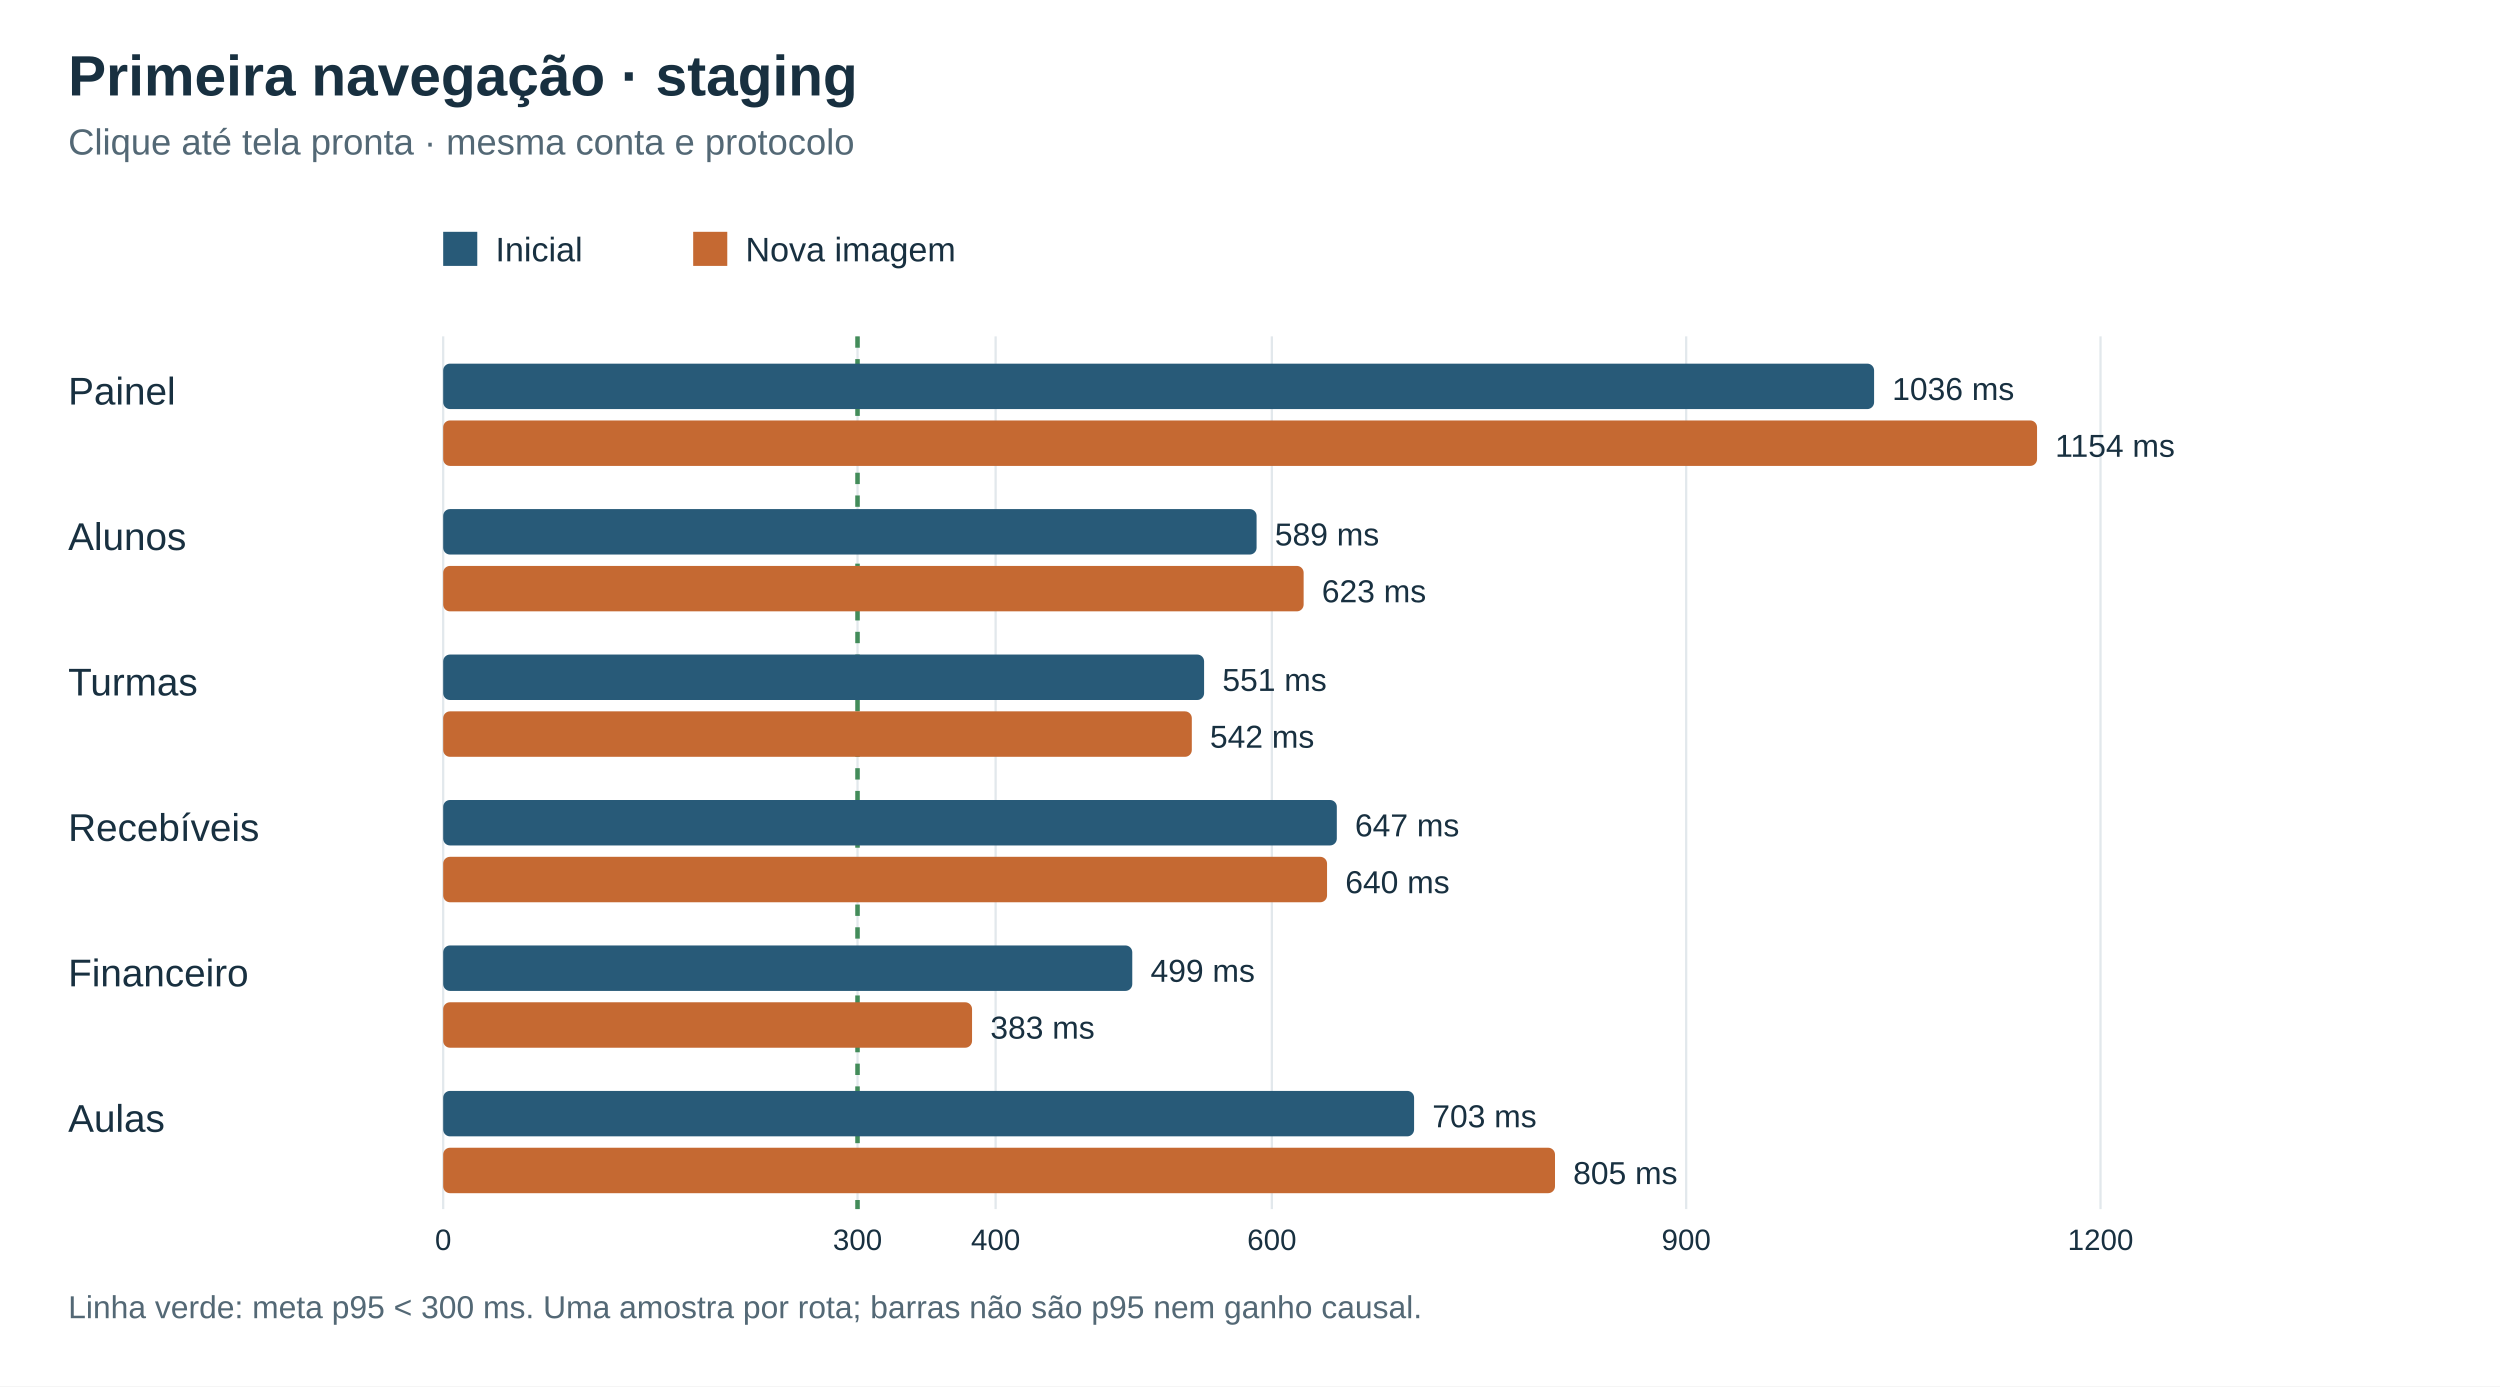
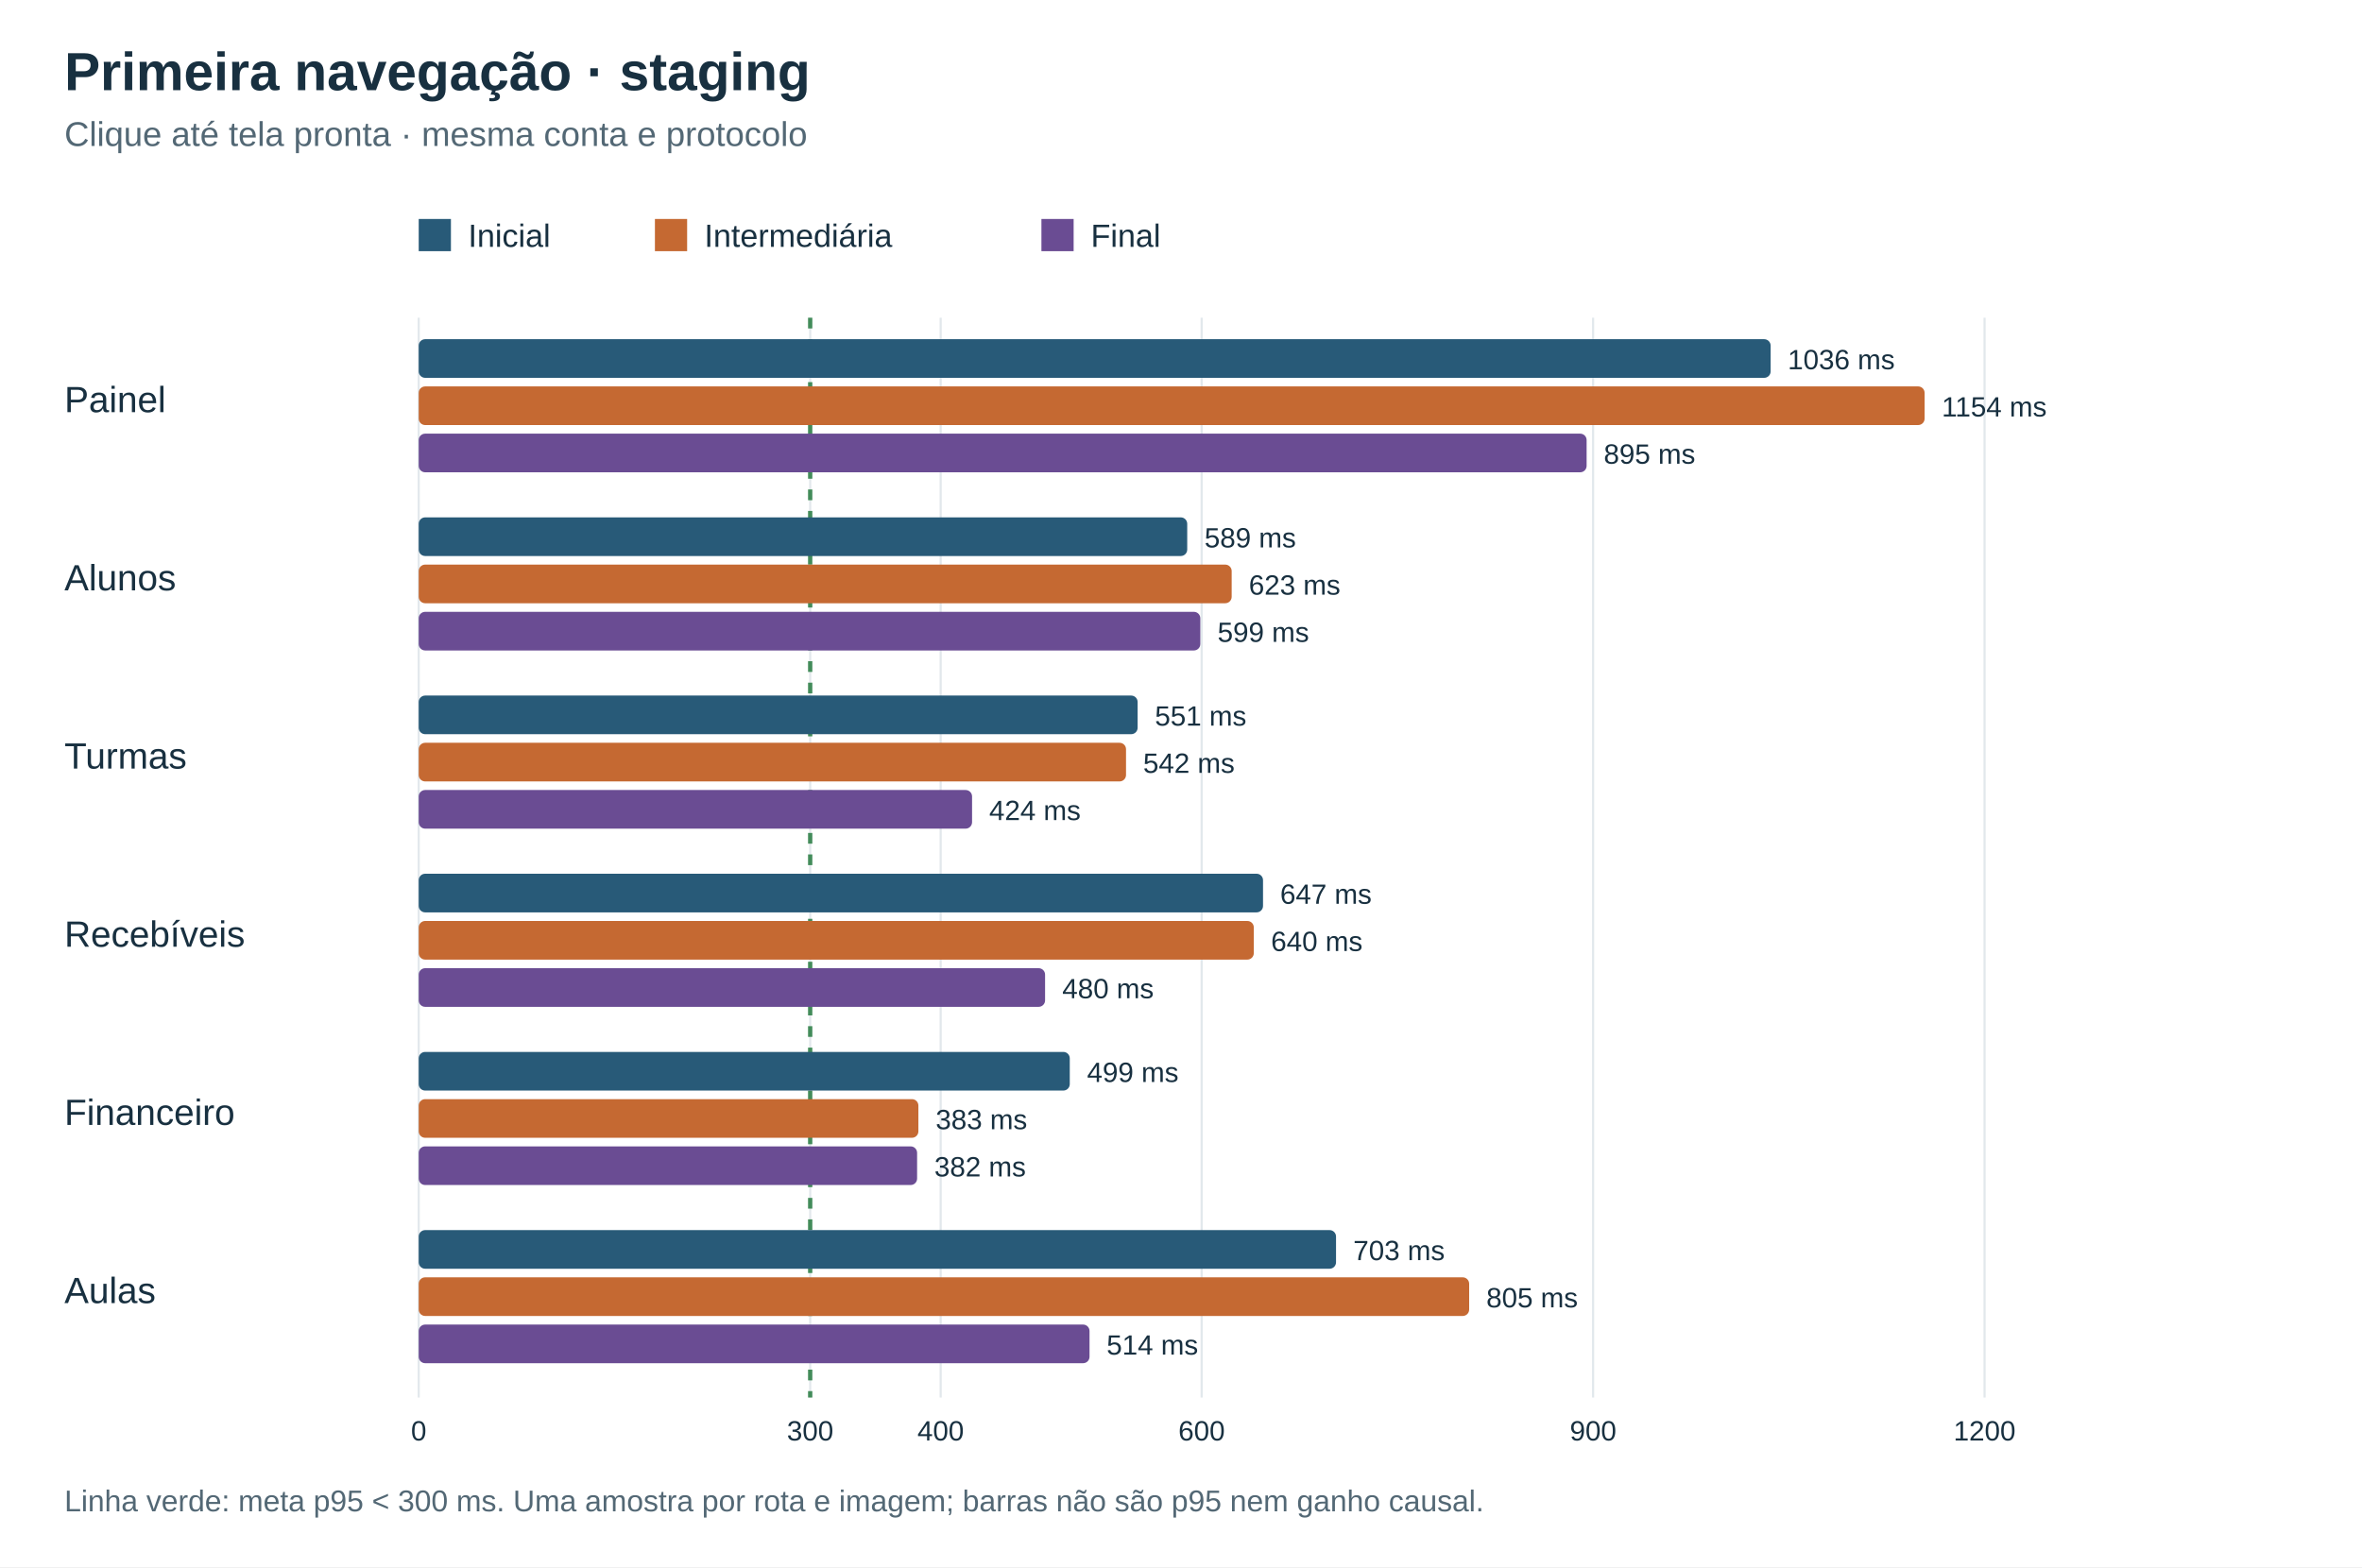
- <svg xmlns="http://www.w3.org/2000/svg" width="1100" height="610" viewBox="0 0 1100 610" role="img">
-   <rect width="1100" height="610" fill="#FFFFFF" />
+ <svg xmlns="http://www.w3.org/2000/svg" width="1100" height="730" viewBox="0 0 1100 730" role="img">
+   <rect width="1100" height="730" fill="#FFFFFF" />
  <g font-family="Arial, Helvetica, sans-serif" fill="#183040">
    <text x="30" y="42" font-size="25" font-weight="700">Primeira navegação · staging</text>
    <text x="30" y="68" font-size="16" fill="#536875">Clique até tela pronta · mesma conta e protocolo</text>
    <rect x="195" y="102" width="15" height="15" fill="#285A78" />
    <text x="218" y="115" font-size="15">Inicial</text>
    <rect x="305" y="102" width="15" height="15" fill="#C56932" />
-     <text x="328" y="115" font-size="15">Nova imagem</text>
-     <line x1="195" y1="148" x2="195" y2="532" stroke="#E2E8EC" />
-     <text x="195" y="550" text-anchor="middle" font-size="13">0</text>
-     <line x1="377.308" y1="148" x2="377.308" y2="532" stroke="#E2E8EC" />
-     <text x="377.308" y="550" text-anchor="middle" font-size="13">300</text>
-     <line x1="438.077" y1="148" x2="438.077" y2="532" stroke="#E2E8EC" />
-     <text x="438.077" y="550" text-anchor="middle" font-size="13">400</text>
-     <line x1="559.615" y1="148" x2="559.615" y2="532" stroke="#E2E8EC" />
-     <text x="559.615" y="550" text-anchor="middle" font-size="13">600</text>
-     <line x1="741.923" y1="148" x2="741.923" y2="532" stroke="#E2E8EC" />
-     <text x="741.923" y="550" text-anchor="middle" font-size="13">900</text>
-     <line x1="924.231" y1="148" x2="924.231" y2="532" stroke="#E2E8EC" />
-     <text x="924.231" y="550" text-anchor="middle" font-size="13">1200</text>
-     <line x1="377.308" y1="148" x2="377.308" y2="532" stroke="#438C5A" stroke-width="2" stroke-dasharray="5 5" />
-     <text x="30" y="178" font-size="17">Painel</text>
-     <rect x="195" y="160" width="629.6" height="20" fill="#285A78" rx="3" />
-     <rect x="195" y="185" width="701.3" height="20" fill="#C56932" rx="3" />
-     <text x="832.569" y="176" font-size="14">1036 ms</text>
-     <text x="904.277" y="201" font-size="14">1154 ms</text>
-     <text x="30" y="242" font-size="17">Alunos</text>
-     <rect x="195" y="224" width="357.9" height="20" fill="#285A78" rx="3" />
-     <rect x="195" y="249" width="378.6" height="20" fill="#C56932" rx="3" />
-     <text x="560.931" y="240" font-size="14">589 ms</text>
-     <text x="581.592" y="265" font-size="14">623 ms</text>
-     <text x="30" y="306" font-size="17">Turmas</text>
-     <rect x="195" y="288" width="334.8" height="20" fill="#285A78" rx="3" />
-     <rect x="195" y="313" width="329.4" height="20" fill="#C56932" rx="3" />
-     <text x="537.838" y="304" font-size="14">551 ms</text>
-     <text x="532.369" y="329" font-size="14">542 ms</text>
-     <text x="30" y="370" font-size="17">Recebíveis</text>
-     <rect x="195" y="352" width="393.2" height="20" fill="#285A78" rx="3" />
-     <rect x="195" y="377" width="388.9" height="20" fill="#C56932" rx="3" />
-     <text x="596.177" y="368" font-size="14">647 ms</text>
-     <text x="591.923" y="393" font-size="14">640 ms</text>
-     <text x="30" y="434" font-size="17">Financeiro</text>
-     <rect x="195" y="416" width="303.2" height="20" fill="#285A78" rx="3" />
-     <rect x="195" y="441" width="232.7" height="20" fill="#C56932" rx="3" />
-     <text x="506.238" y="432" font-size="14">499 ms</text>
-     <text x="435.746" y="457" font-size="14">383 ms</text>
-     <text x="30" y="498" font-size="17">Aulas</text>
-     <rect x="195" y="480" width="427.2" height="20" fill="#285A78" rx="3" />
-     <rect x="195" y="505" width="489.2" height="20" fill="#C56932" rx="3" />
-     <text x="630.208" y="496" font-size="14">703 ms</text>
-     <text x="692.192" y="521" font-size="14">805 ms</text>
-     <text x="30" y="580" font-size="14" fill="#536875">Linha verde: meta p95 &lt; 300 ms. Uma amostra por rota; barras não são p95 nem ganho causal.</text>
+     <text x="328" y="115" font-size="15">Intermediária</text>
+     <rect x="485" y="102" width="15" height="15" fill="#6A4C93" />
+     <text x="508" y="115" font-size="15">Final</text>
+     <line x1="195" y1="148" x2="195" y2="651" stroke="#E2E8EC" />
+     <text x="195" y="671" text-anchor="middle" font-size="13">0</text>
+     <line x1="377.308" y1="148" x2="377.308" y2="651" stroke="#E2E8EC" />
+     <text x="377.308" y="671" text-anchor="middle" font-size="13">300</text>
+     <line x1="438.077" y1="148" x2="438.077" y2="651" stroke="#E2E8EC" />
+     <text x="438.077" y="671" text-anchor="middle" font-size="13">400</text>
+     <line x1="559.615" y1="148" x2="559.615" y2="651" stroke="#E2E8EC" />
+     <text x="559.615" y="671" text-anchor="middle" font-size="13">600</text>
+     <line x1="741.923" y1="148" x2="741.923" y2="651" stroke="#E2E8EC" />
+     <text x="741.923" y="671" text-anchor="middle" font-size="13">900</text>
+     <line x1="924.231" y1="148" x2="924.231" y2="651" stroke="#E2E8EC" />
+     <text x="924.231" y="671" text-anchor="middle" font-size="13">1200</text>
+     <line x1="377.308" y1="148" x2="377.308" y2="651" stroke="#438C5A" stroke-width="2" stroke-dasharray="5 5" />
+     <text x="30" y="192" font-size="17">Painel</text>
+     <rect x="195" y="158" width="629.6" height="18" fill="#285A78" rx="3" />
+     <text x="832.569" y="172" font-size="13">1036 ms</text>
+     <rect x="195" y="180" width="701.3" height="18" fill="#C56932" rx="3" />
+     <text x="904.277" y="194" font-size="13">1154 ms</text>
+     <rect x="195" y="202" width="543.9" height="18" fill="#6A4C93" rx="3" />
+     <text x="746.885" y="216" font-size="13">895 ms</text>
+     <text x="30" y="275" font-size="17">Alunos</text>
+     <rect x="195" y="241" width="357.9" height="18" fill="#285A78" rx="3" />
+     <text x="560.931" y="255" font-size="13">589 ms</text>
+     <rect x="195" y="263" width="378.6" height="18" fill="#C56932" rx="3" />
+     <text x="581.592" y="277" font-size="13">623 ms</text>
+     <rect x="195" y="285" width="364.0" height="18" fill="#6A4C93" rx="3" />
+     <text x="567.008" y="299" font-size="13">599 ms</text>
+     <text x="30" y="358" font-size="17">Turmas</text>
+     <rect x="195" y="324" width="334.8" height="18" fill="#285A78" rx="3" />
+     <text x="537.838" y="338" font-size="13">551 ms</text>
+     <rect x="195" y="346" width="329.4" height="18" fill="#C56932" rx="3" />
+     <text x="532.369" y="360" font-size="13">542 ms</text>
+     <rect x="195" y="368" width="257.7" height="18" fill="#6A4C93" rx="3" />
+     <text x="460.662" y="382" font-size="13">424 ms</text>
+     <text x="30" y="441" font-size="17">Recebíveis</text>
+     <rect x="195" y="407" width="393.2" height="18" fill="#285A78" rx="3" />
+     <text x="596.177" y="421" font-size="13">647 ms</text>
+     <rect x="195" y="429" width="388.9" height="18" fill="#C56932" rx="3" />
+     <text x="591.923" y="443" font-size="13">640 ms</text>
+     <rect x="195" y="451" width="291.7" height="18" fill="#6A4C93" rx="3" />
+     <text x="494.692" y="465" font-size="13">480 ms</text>
+     <text x="30" y="524" font-size="17">Financeiro</text>
+     <rect x="195" y="490" width="303.2" height="18" fill="#285A78" rx="3" />
+     <text x="506.238" y="504" font-size="13">499 ms</text>
+     <rect x="195" y="512" width="232.7" height="18" fill="#C56932" rx="3" />
+     <text x="435.746" y="526" font-size="13">383 ms</text>
+     <rect x="195" y="534" width="232.1" height="18" fill="#6A4C93" rx="3" />
+     <text x="435.138" y="548" font-size="13">382 ms</text>
+     <text x="30" y="607" font-size="17">Aulas</text>
+     <rect x="195" y="573" width="427.2" height="18" fill="#285A78" rx="3" />
+     <text x="630.208" y="587" font-size="13">703 ms</text>
+     <rect x="195" y="595" width="489.2" height="18" fill="#C56932" rx="3" />
+     <text x="692.192" y="609" font-size="13">805 ms</text>
+     <rect x="195" y="617" width="312.4" height="18" fill="#6A4C93" rx="3" />
+     <text x="515.354" y="631" font-size="13">514 ms</text>
+     <text x="30" y="704" font-size="14" fill="#536875">Linha verde: meta p95 &lt; 300 ms. Uma amostra por rota e imagem; barras não são p95 nem ganho causal.</text>
  </g>
</svg>
